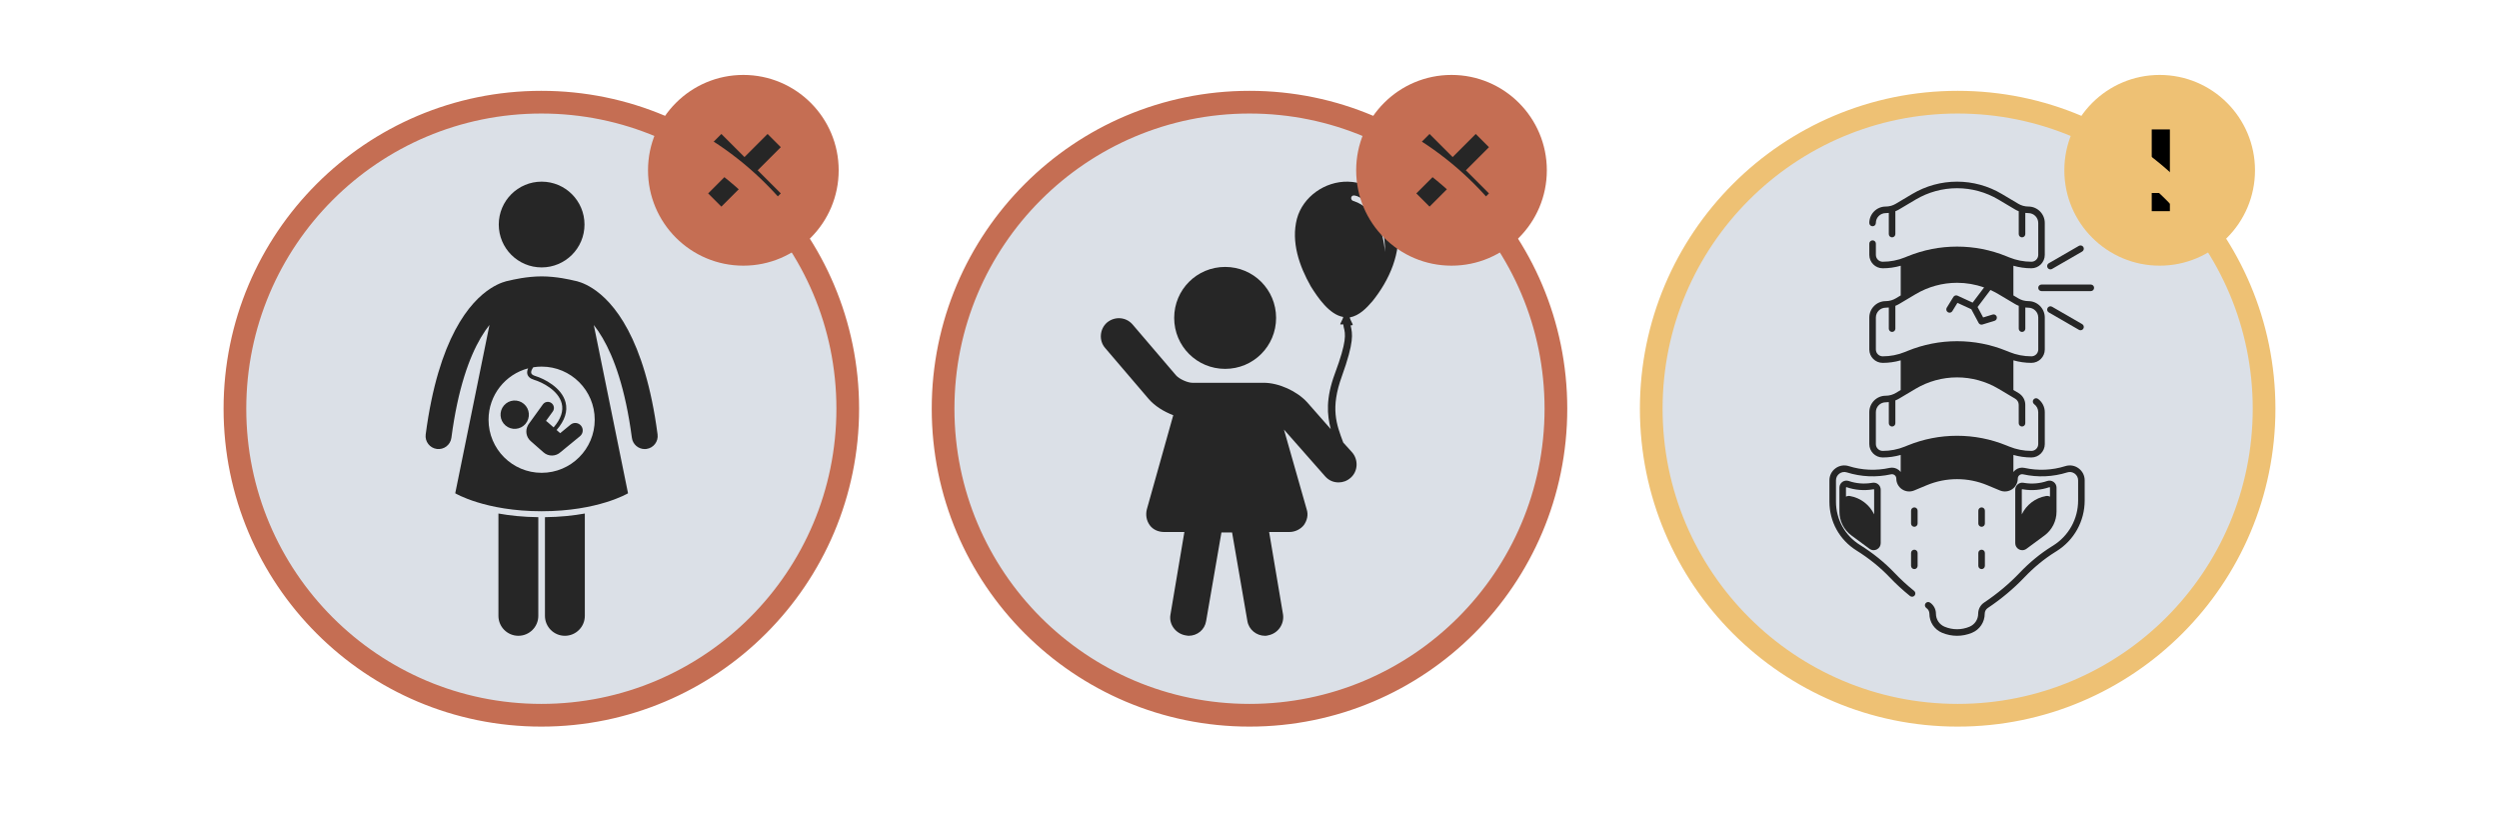
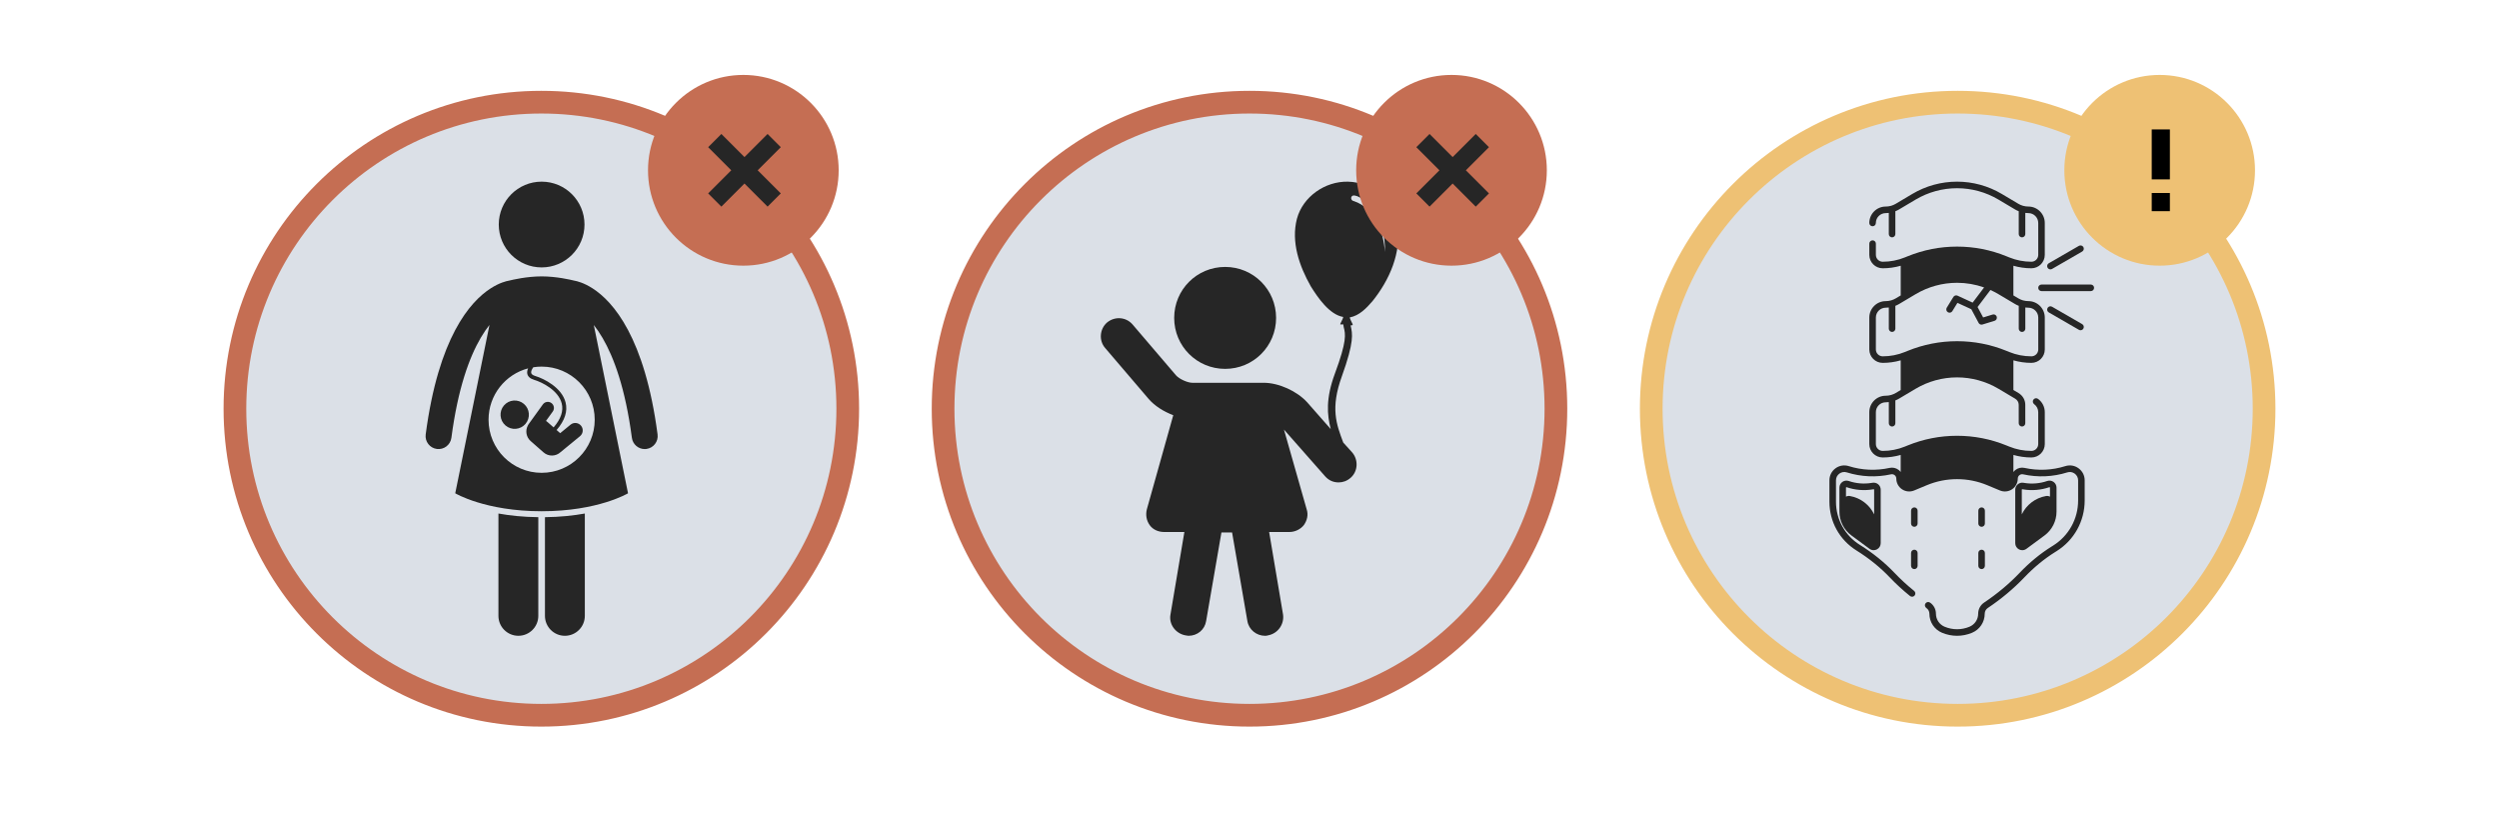
- <svg xmlns="http://www.w3.org/2000/svg" width="1101" height="360" viewBox="0 0 1101 360" fill="none">
-   <rect x="103.5" y="45" width="270" height="270" rx="135" fill="#DBE0E7" />
-   <path d="M219.597 271.216C219.597 276.067 223.529 280 228.381 280C233.23 280 237.164 276.067 237.164 271.216V227.771C230.436 227.689 224.572 227.049 219.597 226.156V271.216Z" fill="#262626" />
-   <path d="M240.093 271.216C240.093 276.068 244.024 280 248.877 280C253.724 280 257.66 276.068 257.66 271.216V226.157C252.685 227.05 246.821 227.69 240.093 227.772V271.216Z" fill="#262626" />
-   <path d="M289.71 191.315C284.089 148.689 270.21 132.84 261.011 126.955C257.252 124.551 254.273 123.806 252.959 123.583C251.453 123.206 245.091 121.717 238.63 121.717C232.17 121.717 225.807 123.206 224.3 123.583C222.986 123.806 220.007 124.551 216.248 126.956C207.048 132.842 193.17 148.69 187.55 191.315C187.138 194.441 189.338 197.309 192.464 197.722C195.586 198.133 198.458 195.933 198.871 192.807C201.755 170.939 206.817 157.272 211.814 148.749C213.111 146.537 214.404 144.672 215.653 143.1L200.566 217.246C200.566 217.246 213.754 225.151 238.629 225.151C263.505 225.151 276.693 217.246 276.693 217.246L261.613 143.131C262.863 144.711 264.158 146.59 265.459 148.813C270.449 157.348 275.514 171.006 278.389 192.806C278.769 195.68 281.221 197.77 284.043 197.77C284.291 197.77 284.543 197.753 284.796 197.72C287.922 197.309 290.122 194.44 289.71 191.315ZM238.629 208.23C225.713 208.23 215.242 197.76 215.242 184.843C215.242 173.986 222.642 164.859 232.672 162.225C232.33 163 232.157 163.788 232.296 164.536C232.535 165.822 233.553 166.743 235.321 167.274C238.877 168.34 245.992 171.882 247.473 177.653C248.323 180.967 247.12 184.518 243.908 188.226L241.178 185.828C240.981 185.655 240.773 185.504 240.56 185.364L243.535 181.242C244.404 180.038 244.132 178.359 242.929 177.49C241.727 176.622 240.046 176.893 239.178 178.096L232.792 186.945C232.658 187.13 232.561 187.329 232.48 187.533C231.369 189.752 231.836 192.524 233.789 194.239L239.47 199.229C241.649 201.145 244.901 201.06 246.977 199.119C246.986 199.111 246.999 199.106 247.008 199.097L255.537 192.099C256.939 190.949 257.144 188.88 255.993 187.477C254.843 186.074 252.774 185.871 251.371 187.021L246.804 190.769L245.227 189.383C248.845 185.21 250.177 181.123 249.175 177.215C247.499 170.683 239.711 166.754 235.826 165.589C234.74 165.263 234.134 164.8 234.024 164.213C233.898 163.539 234.309 162.651 234.959 161.744C236.155 161.555 237.381 161.455 238.63 161.455C251.547 161.455 262.017 171.925 262.017 184.842C262.017 197.759 251.545 208.23 238.629 208.23Z" fill="#262626" />
-   <path d="M238.629 117.77C249.059 117.77 257.515 109.315 257.515 98.885C257.515 88.455 249.059 80 238.629 80C228.199 80 219.744 88.455 219.744 98.885C219.744 109.315 228.199 117.77 238.629 117.77Z" fill="#262626" />
-   <path d="M231.52 186.677C233.757 184.052 233.442 180.111 230.818 177.875C228.193 175.639 224.253 175.954 222.016 178.579C219.78 181.204 220.094 185.144 222.719 187.38C225.343 189.617 229.284 189.302 231.52 186.677Z" fill="#262626" />
-   <circle cx="327.5" cy="75" r="42" fill="#C56E53" />
-   <path d="M344 64.82L338.18 59L328 69.18L317.82 59L312 64.82L322.18 75L312 85.18L317.82 91L328 80.82L338.18 91L344 85.18L333.82 75L344 64.82Z" fill="#262626" />
-   <rect x="103.5" y="45" width="270" height="270" rx="135" stroke="#C56E53" stroke-width="10" />
-   <rect x="415.5" y="45" width="270" height="270" rx="135" fill="#DBE0E7" />
-   <path d="M562.215 140.003C562.215 127.554 552.215 117.555 539.767 117.555C527.318 117.555 517.318 127.554 517.318 140.003C517.318 152.452 527.318 162.452 539.767 162.452C552.215 162.452 562.215 152.452 562.215 140.003ZM610.173 111.024C609.561 102.045 605.683 91.637 596.5 88.576C595.071 88.372 594.867 86.535 596.092 86.127C598.337 85.719 602.214 88.984 603.439 90.617C608.541 96.127 610.377 103.677 610.173 111.024ZM615.683 98.984C614.255 88.372 604.459 80.209 593.847 80.004C583.847 79.8 574.052 86.535 571.399 96.331C568.746 106.535 572.419 117.147 577.521 126.126C580.582 131.024 585.684 138.575 591.806 139.595C591.602 140.615 590.99 141.432 590.582 142.452C590.378 142.86 590.582 143.064 590.99 142.86C591.194 142.86 591.602 142.86 591.806 142.86C591.806 143.268 592.01 143.677 592.01 144.085C592.827 147.146 593.439 150.207 588.133 164.492C584.051 175.513 584.664 182.655 586.296 188.982L575.888 177.145C571.399 172.247 563.44 168.574 556.705 168.574H525.277C523.236 168.574 519.563 166.941 518.134 165.309L498.951 142.86C496.094 139.595 491.196 139.187 487.727 142.044C484.462 144.901 484.054 150.003 486.911 153.268L506.094 175.717C508.747 178.778 512.624 181.227 516.91 182.859L505.278 224.287C504.665 226.736 505.073 229.185 506.502 231.226C507.931 233.266 510.379 234.287 512.828 234.287H521.808L515.685 270.612C514.869 274.898 517.93 278.98 522.216 279.796C522.624 279.796 523.032 280 523.644 280C527.522 280 530.787 277.347 531.399 273.47L538.134 234.491H542.828L549.562 273.47C550.174 277.347 553.644 280 557.317 280C557.725 280 558.134 280 558.746 279.796C563.031 278.98 565.888 274.898 565.276 270.612L559.154 234.287H568.133C570.582 234.287 573.031 233.062 574.46 231.226C575.888 229.185 576.5 226.736 575.684 224.287L565.684 189.186L583.847 209.798C585.48 211.634 587.521 212.451 589.765 212.451C591.602 212.451 593.439 211.838 595.071 210.41C598.337 207.553 598.541 202.451 595.684 199.186L591.806 194.9C588.745 186.737 586.092 179.798 591.194 165.717C596.704 150.411 595.888 146.942 595.071 143.472C595.071 143.472 595.071 143.472 595.071 143.268H595.276C595.888 143.268 596.092 143.268 595.888 142.656C595.48 141.636 594.867 140.819 594.663 139.799C598.949 138.983 602.01 135.718 604.663 132.656C612.214 123.269 617.52 111.228 615.683 98.984Z" fill="#262626" />
-   <circle cx="639.5" cy="75" r="42" fill="#C56E53" />
-   <path d="M656 64.82L650.18 59L640 69.18L629.82 59L624 64.82L634.18 75L624 85.18L629.82 91L640 80.82L650.18 91L656 85.18L645.82 75L656 64.82Z" fill="#262626" />
-   <rect x="415.5" y="45" width="270" height="270" rx="135" stroke="#C56E53" stroke-width="10" />
-   <rect x="727.5" y="45" width="270" height="270" rx="135" fill="#DBE0E7" />
-   <path d="M915.778 206.245C914.073 204.994 911.943 204.643 909.928 205.279C904.115 207.112 897.898 207.38 891.95 206.064C890.517 205.746 889.043 206.092 887.9 207.009C887.578 207.269 887.297 207.566 887.058 207.888V200.354C889.63 201.089 892.284 201.469 894.988 201.469C898.241 201.469 900.887 198.823 900.887 195.57V181.513C900.887 179.209 899.773 177.021 897.907 175.659C897.263 175.189 896.359 175.333 895.888 175.977C895.417 176.621 895.562 177.525 896.206 177.996C897.329 178.813 897.997 180.126 897.997 181.513V195.57C897.997 197.229 896.648 198.579 894.988 198.579C891.615 198.579 888.325 197.935 885.2 196.664L883.99 196.172C877.047 193.349 869.727 191.916 862.231 191.916C854.734 191.916 847.414 193.349 840.471 196.172L839.261 196.664C836.136 197.935 832.846 198.579 829.473 198.579C827.814 198.579 826.464 197.229 826.464 195.57V181.513C826.464 179.114 828.412 177.166 830.811 177.166C831.265 177.166 831.719 177.133 832.165 177.079V186.397C832.165 187.193 832.813 187.842 833.61 187.842C834.406 187.842 835.054 187.193 835.054 186.397V176.344C835.616 176.122 836.165 175.857 836.689 175.548L843.98 171.213C849.499 167.935 855.811 166.201 862.231 166.201C868.65 166.201 874.962 167.935 880.481 171.213L887.759 175.535C887.768 175.539 887.792 175.556 887.801 175.56C888.804 176.155 889.402 177.162 889.402 178.26L889.407 186.393C889.407 187.189 890.055 187.837 890.851 187.837C891.648 187.837 892.296 187.189 892.296 186.393L892.292 178.26C892.292 176.13 891.161 174.19 889.25 173.063L887.058 171.758V158.692C889.63 159.427 892.284 159.807 894.988 159.807C898.241 159.807 900.887 157.161 900.887 153.908V139.851C900.887 135.859 897.642 132.614 893.65 132.614C892.899 132.614 892.156 132.515 891.434 132.321C891.326 132.276 891.215 132.243 891.095 132.222C890.451 132.024 889.832 131.751 889.246 131.405L887.054 130.1V117.034C889.625 117.769 892.28 118.149 894.984 118.149C898.237 118.149 900.883 115.503 900.883 112.25V98.197C900.883 94.205 897.638 90.96 893.646 90.96C892.895 90.96 892.152 90.861 891.429 90.667C891.322 90.622 891.211 90.589 891.091 90.568C890.447 90.37 889.828 90.098 889.241 89.751L881.947 85.416C875.99 81.874 869.17 80 862.231 80C855.291 80 848.471 81.874 842.502 85.42L835.211 89.755C834.629 90.102 834.006 90.37 833.362 90.572C833.242 90.593 833.131 90.626 833.023 90.671C832.305 90.861 831.558 90.965 830.806 90.965C826.815 90.965 823.57 94.209 823.57 98.201C823.57 98.998 824.218 99.646 825.015 99.646C825.811 99.646 826.459 98.998 826.459 98.201C826.459 95.803 828.408 93.854 830.806 93.854C831.261 93.854 831.715 93.821 832.161 93.768V103.085C832.161 103.882 832.809 104.53 833.605 104.53C834.402 104.53 835.05 103.882 835.05 103.085V93.033C835.612 92.81 836.161 92.546 836.685 92.236L843.976 87.901C849.499 84.624 855.811 82.89 862.231 82.89C868.65 82.89 874.962 84.624 880.481 87.901L887.776 92.236C888.3 92.546 888.845 92.81 889.411 93.033V103.085C889.411 103.882 890.059 104.53 890.856 104.53C891.652 104.53 892.3 103.882 892.3 103.085V93.768C892.75 93.821 893.2 93.854 893.655 93.854C896.053 93.854 898.002 95.803 898.002 98.201V112.258C898.002 113.917 896.652 115.267 894.992 115.267C891.619 115.267 888.329 114.623 885.204 113.352L883.995 112.861C877.051 110.037 869.732 108.604 862.235 108.604C854.738 108.604 847.418 110.037 840.475 112.861L839.265 113.352C836.144 114.623 832.85 115.267 829.477 115.267C827.818 115.267 826.468 113.917 826.468 112.258V107.292C826.468 106.495 825.82 105.847 825.023 105.847C824.226 105.847 823.578 106.495 823.578 107.292V112.254C823.578 115.507 826.224 118.153 829.477 118.153C832.177 118.153 834.836 117.773 837.408 117.038V130.104L835.215 131.409C834.633 131.756 834.01 132.024 833.366 132.226C833.246 132.247 833.135 132.28 833.027 132.325C832.309 132.515 831.562 132.618 830.811 132.618C826.819 132.618 823.574 135.863 823.574 139.855V153.912C823.574 157.165 826.22 159.811 829.473 159.811C832.173 159.811 834.832 159.431 837.403 158.696V171.762L835.211 173.067C834.629 173.413 834.006 173.686 833.362 173.884C833.246 173.905 833.131 173.938 833.023 173.983C832.305 174.173 831.558 174.276 830.806 174.276C826.815 174.276 823.57 177.521 823.57 181.513V195.57C823.57 198.823 826.216 201.469 829.469 201.469C832.169 201.469 834.827 201.089 837.399 200.354V207.888C837.16 207.566 836.879 207.269 836.557 207.009C835.414 206.092 833.94 205.75 832.507 206.064C826.559 207.38 820.341 207.108 814.529 205.279C812.514 204.643 810.38 204.998 808.679 206.245C806.974 207.496 806 209.424 806 211.538V220.95C806 229.747 810.454 237.781 817.918 242.437C823.446 245.888 828.371 249.864 832.561 254.261C835.323 257.159 838.332 259.924 841.507 262.484C842.126 262.983 843.038 262.889 843.538 262.265C844.037 261.646 843.942 260.734 843.319 260.234C840.244 257.753 837.329 255.074 834.654 252.267C830.299 247.697 825.184 243.564 819.45 239.989C812.836 235.861 808.89 228.744 808.89 220.95V211.538C808.89 210.357 809.435 209.275 810.388 208.578C811.342 207.88 812.535 207.682 813.662 208.037C819.958 210.018 826.691 210.316 833.135 208.887C833.705 208.763 834.295 208.9 834.749 209.263C835.203 209.63 835.467 210.175 835.467 210.761C835.467 212.665 836.413 214.436 837.998 215.488C839.583 216.541 841.577 216.735 843.336 216.004L848.88 213.692C853.132 211.917 857.623 211.017 862.231 211.017C866.838 211.017 871.329 211.917 875.581 213.692L881.121 216.004C882.88 216.739 884.874 216.545 886.459 215.488C888.044 214.431 888.99 212.665 888.99 210.761C888.99 210.175 889.25 209.63 889.708 209.267C890.166 208.904 890.752 208.763 891.326 208.891C897.77 210.32 904.504 210.022 910.799 208.041C911.926 207.686 913.119 207.884 914.073 208.582C915.026 209.279 915.571 210.361 915.571 211.542V220.38C915.571 228.533 911.443 235.981 904.524 240.299L903.913 240.679C898.91 243.8 894.162 247.701 889.807 252.271C885.216 257.088 879.949 261.493 874.157 265.365C872.514 266.464 871.536 268.301 871.536 270.278C871.536 272.8 870.029 275.054 867.7 276.016C864.175 277.478 860.29 277.478 856.765 276.016C854.436 275.05 852.93 272.8 852.93 270.278C852.93 268.301 851.947 266.464 850.308 265.365C849.644 264.924 848.748 265.101 848.306 265.762C847.864 266.422 848.042 267.322 848.702 267.764C849.54 268.325 850.044 269.262 850.044 270.274C850.044 273.969 852.248 277.271 855.663 278.683C857.78 279.562 860.01 280 862.235 280C864.46 280 866.689 279.562 868.807 278.683C872.221 277.271 874.425 273.969 874.425 270.274C874.425 269.262 874.925 268.325 875.767 267.764C881.736 263.772 887.165 259.231 891.9 254.261C896.09 249.864 900.648 246.12 905.445 243.123L906.056 242.743C913.825 237.892 918.465 229.532 918.465 220.372V211.533C918.461 209.424 917.483 207.492 915.778 206.245ZM826.464 153.912V139.855C826.464 137.457 828.412 135.508 830.811 135.508C831.265 135.508 831.719 135.475 832.165 135.421V144.739C832.165 145.536 832.813 146.184 833.61 146.184C834.406 146.184 835.054 145.536 835.054 144.739V134.687C835.616 134.464 836.165 134.199 836.689 133.89L843.98 129.555C849.499 126.277 855.811 124.544 862.231 124.544C866.305 124.544 870.334 125.245 874.149 126.591L869.1 133.275L862.445 130.216C861.781 129.91 860.996 130.15 860.612 130.773L857.702 135.5C857.285 136.181 857.495 137.069 858.177 137.49C858.412 137.634 858.676 137.704 858.932 137.704C859.419 137.704 859.89 137.461 860.162 137.015L862.4 133.378L868.51 136.185L871.734 142.212C871.99 142.691 872.485 142.976 873.009 142.976C873.15 142.976 873.294 142.955 873.435 142.914L878.76 141.283C879.524 141.048 879.953 140.243 879.718 139.479C879.482 138.716 878.677 138.286 877.914 138.522L873.728 139.806L871.271 135.215L876.935 127.714C878.149 128.263 879.338 128.874 880.49 129.559L887.784 133.894C888.309 134.204 888.853 134.468 889.419 134.691V144.743C889.419 145.54 890.067 146.188 890.864 146.188C891.661 146.188 892.309 145.54 892.309 144.743V135.426C892.759 135.479 893.209 135.512 893.663 135.512C896.061 135.512 898.01 137.461 898.01 139.859V153.916C898.01 155.575 896.66 156.925 895 156.925C891.628 156.925 888.337 156.281 885.212 155.01L884.003 154.519C877.059 151.695 869.74 150.262 862.243 150.262C854.746 150.262 847.427 151.695 840.483 154.519L839.273 155.01C836.148 156.281 832.858 156.925 829.485 156.925C827.814 156.921 826.464 155.571 826.464 153.912Z" fill="#262626" />
-   <path d="M921.162 125.315H899.443C898.646 125.315 897.998 125.964 897.998 126.76C897.998 127.557 898.646 128.205 899.443 128.205H921.162C921.958 128.205 922.606 127.557 922.606 126.76C922.606 125.964 921.958 125.315 921.162 125.315Z" fill="#262626" />
-   <path d="M903.369 118.632C903.612 118.632 903.864 118.57 904.091 118.438L917.355 110.78C918.045 110.38 918.284 109.496 917.884 108.807C917.483 108.117 916.6 107.878 915.91 108.278L902.646 115.936C901.957 116.337 901.718 117.22 902.118 117.909C902.382 118.372 902.869 118.632 903.369 118.632Z" fill="#262626" />
-   <path d="M917.355 142.745L904.091 135.087C903.402 134.691 902.518 134.926 902.118 135.615C901.718 136.305 901.957 137.188 902.646 137.589L915.91 145.247C916.137 145.379 916.385 145.441 916.633 145.441C917.132 145.441 917.62 145.181 917.884 144.718C918.28 144.029 918.045 143.145 917.355 142.745Z" fill="#262626" />
-   <path d="M824.999 212.607L824.544 212.681C821.192 213.226 817.72 212.933 814.505 211.827C813.559 211.5 812.511 211.653 811.702 212.235C810.888 212.813 810.405 213.759 810.405 214.753V225.351C810.405 229.462 812.379 233.372 815.685 235.812L823.657 241.694C824.202 242.099 824.846 242.301 825.494 242.301C825.969 242.301 826.448 242.19 826.893 241.967C827.942 241.438 828.594 240.377 828.594 239.201V215.653C828.594 214.745 828.198 213.882 827.504 213.296C826.811 212.71 825.898 212.462 824.999 212.607ZM825.704 226.523C823.711 222.382 819.818 219.282 815.037 218.448C814.41 218.337 813.807 218.452 813.291 218.725V214.758C813.291 214.687 813.32 214.63 813.378 214.588C813.415 214.564 813.452 214.547 813.493 214.547C813.518 214.547 813.539 214.551 813.563 214.559C817.225 215.819 821.184 216.153 825.007 215.534L825.461 215.459C825.523 215.447 825.581 215.463 825.626 215.505C825.676 215.546 825.7 215.6 825.7 215.662V226.523H825.704Z" fill="#262626" />
-   <path d="M890.967 242.305C891.615 242.305 892.259 242.099 892.804 241.698L900.776 235.816C904.083 233.376 906.056 229.462 906.056 225.355V214.758C906.056 213.759 905.573 212.817 904.76 212.239C903.946 211.657 902.898 211.509 901.957 211.831C898.745 212.937 895.273 213.23 891.917 212.685L891.463 212.611C890.563 212.466 889.654 212.718 888.961 213.309C888.267 213.899 887.871 214.758 887.871 215.666V239.213C887.871 240.39 888.523 241.447 889.572 241.979C890.014 242.198 890.493 242.305 890.967 242.305ZM890.757 215.662C890.757 215.6 890.781 215.546 890.831 215.505C890.868 215.472 890.914 215.455 890.963 215.455C890.976 215.455 890.988 215.455 891 215.459L891.454 215.534C895.277 216.157 899.232 215.819 902.898 214.559C902.964 214.539 903.026 214.547 903.084 214.588C903.141 214.63 903.17 214.687 903.17 214.758V218.725C902.658 218.452 902.052 218.341 901.424 218.448C896.648 219.286 892.751 222.382 890.757 226.523V215.662Z" fill="#262626" />
-   <path d="M873.05 232.001C873.847 232.001 874.495 231.353 874.495 230.556V224.901C874.495 224.104 873.847 223.456 873.05 223.456C872.254 223.456 871.605 224.104 871.605 224.901V230.556C871.605 231.353 872.254 232.001 873.05 232.001Z" fill="#262626" />
-   <path d="M871.605 249.187C871.605 249.984 872.254 250.632 873.05 250.632C873.847 250.632 874.495 249.984 874.495 249.187V243.531C874.495 242.735 873.847 242.086 873.05 242.086C872.254 242.086 871.605 242.735 871.605 243.531V249.187Z" fill="#262626" />
-   <path d="M843.411 232.001C844.207 232.001 844.856 231.353 844.856 230.556V224.901C844.856 224.104 844.207 223.456 843.411 223.456C842.614 223.456 841.966 224.104 841.966 224.901V230.556C841.966 231.353 842.614 232.001 843.411 232.001Z" fill="#262626" />
-   <path d="M844.856 249.187V243.531C844.856 242.735 844.207 242.086 843.411 242.086C842.614 242.086 841.966 242.735 841.966 243.531V249.187C841.966 249.984 842.614 250.632 843.411 250.632C844.207 250.632 844.856 249.988 844.856 249.187Z" fill="#262626" />
-   <circle cx="951.5" cy="75" r="42" fill="#EEC174" />
-   <path d="M948 57H956V79H948V57ZM948 93V85H956V93H948Z" fill="black" />
-   <rect x="727.5" y="45" width="270" height="270" rx="135" stroke="#EEC174" stroke-width="10" />
+ <svg xmlns="http://www.w3.org/2000/svg" width="1101" height="360" viewBox="0 0 1101 360" fill="none" version="1.1" id="svg58">
+   <defs id="defs62" />
+   <rect x="103.5" y="45" width="270" height="270" rx="135" fill="#DBE0E7" id="rect2" />
+   <path d="M219.597 271.216C219.597 276.067 223.529 280 228.381 280C233.23 280 237.164 276.067 237.164 271.216V227.771C230.436 227.689 224.572 227.049 219.597 226.156V271.216Z" fill="#262626" id="path4" />
+   <path d="M240.093 271.216C240.093 276.068 244.024 280 248.877 280C253.724 280 257.66 276.068 257.66 271.216V226.157C252.685 227.05 246.821 227.69 240.093 227.772V271.216Z" fill="#262626" id="path6" />
+   <path d="M289.71 191.315C284.089 148.689 270.21 132.84 261.011 126.955C257.252 124.551 254.273 123.806 252.959 123.583C251.453 123.206 245.091 121.717 238.63 121.717C232.17 121.717 225.807 123.206 224.3 123.583C222.986 123.806 220.007 124.551 216.248 126.956C207.048 132.842 193.17 148.69 187.55 191.315C187.138 194.441 189.338 197.309 192.464 197.722C195.586 198.133 198.458 195.933 198.871 192.807C201.755 170.939 206.817 157.272 211.814 148.749C213.111 146.537 214.404 144.672 215.653 143.1L200.566 217.246C200.566 217.246 213.754 225.151 238.629 225.151C263.505 225.151 276.693 217.246 276.693 217.246L261.613 143.131C262.863 144.711 264.158 146.59 265.459 148.813C270.449 157.348 275.514 171.006 278.389 192.806C278.769 195.68 281.221 197.77 284.043 197.77C284.291 197.77 284.543 197.753 284.796 197.72C287.922 197.309 290.122 194.44 289.71 191.315ZM238.629 208.23C225.713 208.23 215.242 197.76 215.242 184.843C215.242 173.986 222.642 164.859 232.672 162.225C232.33 163 232.157 163.788 232.296 164.536C232.535 165.822 233.553 166.743 235.321 167.274C238.877 168.34 245.992 171.882 247.473 177.653C248.323 180.967 247.12 184.518 243.908 188.226L241.178 185.828C240.981 185.655 240.773 185.504 240.56 185.364L243.535 181.242C244.404 180.038 244.132 178.359 242.929 177.49C241.727 176.622 240.046 176.893 239.178 178.096L232.792 186.945C232.658 187.13 232.561 187.329 232.48 187.533C231.369 189.752 231.836 192.524 233.789 194.239L239.47 199.229C241.649 201.145 244.901 201.06 246.977 199.119C246.986 199.111 246.999 199.106 247.008 199.097L255.537 192.099C256.939 190.949 257.144 188.88 255.993 187.477C254.843 186.074 252.774 185.871 251.371 187.021L246.804 190.769L245.227 189.383C248.845 185.21 250.177 181.123 249.175 177.215C247.499 170.683 239.711 166.754 235.826 165.589C234.74 165.263 234.134 164.8 234.024 164.213C233.898 163.539 234.309 162.651 234.959 161.744C236.155 161.555 237.381 161.455 238.63 161.455C251.547 161.455 262.017 171.925 262.017 184.842C262.017 197.759 251.545 208.23 238.629 208.23Z" fill="#262626" id="path8" />
+   <path d="M238.629 117.77C249.059 117.77 257.515 109.315 257.515 98.885C257.515 88.455 249.059 80 238.629 80C228.199 80 219.744 88.455 219.744 98.885C219.744 109.315 228.199 117.77 238.629 117.77Z" fill="#262626" id="path10" />
+   <path d="M231.52 186.677C233.757 184.052 233.442 180.111 230.818 177.875C228.193 175.639 224.253 175.954 222.016 178.579C219.78 181.204 220.094 185.144 222.719 187.38C225.343 189.617 229.284 189.302 231.52 186.677Z" fill="#262626" id="path12" />
+   <rect x="103.5" y="45" width="270" height="270" rx="135" stroke="#C56E53" stroke-width="10" id="rect18" />
+   <rect x="415.5" y="45" width="270" height="270" rx="135" fill="#DBE0E7" id="rect20" />
+   <path d="M562.215 140.003C562.215 127.554 552.215 117.555 539.767 117.555C527.318 117.555 517.318 127.554 517.318 140.003C517.318 152.452 527.318 162.452 539.767 162.452C552.215 162.452 562.215 152.452 562.215 140.003ZM610.173 111.024C609.561 102.045 605.683 91.637 596.5 88.576C595.071 88.372 594.867 86.535 596.092 86.127C598.337 85.719 602.214 88.984 603.439 90.617C608.541 96.127 610.377 103.677 610.173 111.024ZM615.683 98.984C614.255 88.372 604.459 80.209 593.847 80.004C583.847 79.8 574.052 86.535 571.399 96.331C568.746 106.535 572.419 117.147 577.521 126.126C580.582 131.024 585.684 138.575 591.806 139.595C591.602 140.615 590.99 141.432 590.582 142.452C590.378 142.86 590.582 143.064 590.99 142.86C591.194 142.86 591.602 142.86 591.806 142.86C591.806 143.268 592.01 143.677 592.01 144.085C592.827 147.146 593.439 150.207 588.133 164.492C584.051 175.513 584.664 182.655 586.296 188.982L575.888 177.145C571.399 172.247 563.44 168.574 556.705 168.574H525.277C523.236 168.574 519.563 166.941 518.134 165.309L498.951 142.86C496.094 139.595 491.196 139.187 487.727 142.044C484.462 144.901 484.054 150.003 486.911 153.268L506.094 175.717C508.747 178.778 512.624 181.227 516.91 182.859L505.278 224.287C504.665 226.736 505.073 229.185 506.502 231.226C507.931 233.266 510.379 234.287 512.828 234.287H521.808L515.685 270.612C514.869 274.898 517.93 278.98 522.216 279.796C522.624 279.796 523.032 280 523.644 280C527.522 280 530.787 277.347 531.399 273.47L538.134 234.491H542.828L549.562 273.47C550.174 277.347 553.644 280 557.317 280C557.725 280 558.134 280 558.746 279.796C563.031 278.98 565.888 274.898 565.276 270.612L559.154 234.287H568.133C570.582 234.287 573.031 233.062 574.46 231.226C575.888 229.185 576.5 226.736 575.684 224.287L565.684 189.186L583.847 209.798C585.48 211.634 587.521 212.451 589.765 212.451C591.602 212.451 593.439 211.838 595.071 210.41C598.337 207.553 598.541 202.451 595.684 199.186L591.806 194.9C588.745 186.737 586.092 179.798 591.194 165.717C596.704 150.411 595.888 146.942 595.071 143.472C595.071 143.472 595.071 143.472 595.071 143.268H595.276C595.888 143.268 596.092 143.268 595.888 142.656C595.48 141.636 594.867 140.819 594.663 139.799C598.949 138.983 602.01 135.718 604.663 132.656C612.214 123.269 617.52 111.228 615.683 98.984Z" fill="#262626" id="path22" />
+   <rect x="415.5" y="45" width="270" height="270" rx="135" stroke="#C56E53" stroke-width="10" id="rect28" />
+   <rect x="727.5" y="45" width="270" height="270" rx="135" fill="#DBE0E7" id="rect30" />
+   <path d="M915.778 206.245C914.073 204.994 911.943 204.643 909.928 205.279C904.115 207.112 897.898 207.38 891.95 206.064C890.517 205.746 889.043 206.092 887.9 207.009C887.578 207.269 887.297 207.566 887.058 207.888V200.354C889.63 201.089 892.284 201.469 894.988 201.469C898.241 201.469 900.887 198.823 900.887 195.57V181.513C900.887 179.209 899.773 177.021 897.907 175.659C897.263 175.189 896.359 175.333 895.888 175.977C895.417 176.621 895.562 177.525 896.206 177.996C897.329 178.813 897.997 180.126 897.997 181.513V195.57C897.997 197.229 896.648 198.579 894.988 198.579C891.615 198.579 888.325 197.935 885.2 196.664L883.99 196.172C877.047 193.349 869.727 191.916 862.231 191.916C854.734 191.916 847.414 193.349 840.471 196.172L839.261 196.664C836.136 197.935 832.846 198.579 829.473 198.579C827.814 198.579 826.464 197.229 826.464 195.57V181.513C826.464 179.114 828.412 177.166 830.811 177.166C831.265 177.166 831.719 177.133 832.165 177.079V186.397C832.165 187.193 832.813 187.842 833.61 187.842C834.406 187.842 835.054 187.193 835.054 186.397V176.344C835.616 176.122 836.165 175.857 836.689 175.548L843.98 171.213C849.499 167.935 855.811 166.201 862.231 166.201C868.65 166.201 874.962 167.935 880.481 171.213L887.759 175.535C887.768 175.539 887.792 175.556 887.801 175.56C888.804 176.155 889.402 177.162 889.402 178.26L889.407 186.393C889.407 187.189 890.055 187.837 890.851 187.837C891.648 187.837 892.296 187.189 892.296 186.393L892.292 178.26C892.292 176.13 891.161 174.19 889.25 173.063L887.058 171.758V158.692C889.63 159.427 892.284 159.807 894.988 159.807C898.241 159.807 900.887 157.161 900.887 153.908V139.851C900.887 135.859 897.642 132.614 893.65 132.614C892.899 132.614 892.156 132.515 891.434 132.321C891.326 132.276 891.215 132.243 891.095 132.222C890.451 132.024 889.832 131.751 889.246 131.405L887.054 130.1V117.034C889.625 117.769 892.28 118.149 894.984 118.149C898.237 118.149 900.883 115.503 900.883 112.25V98.197C900.883 94.205 897.638 90.96 893.646 90.96C892.895 90.96 892.152 90.861 891.429 90.667C891.322 90.622 891.211 90.589 891.091 90.568C890.447 90.37 889.828 90.098 889.241 89.751L881.947 85.416C875.99 81.874 869.17 80 862.231 80C855.291 80 848.471 81.874 842.502 85.42L835.211 89.755C834.629 90.102 834.006 90.37 833.362 90.572C833.242 90.593 833.131 90.626 833.023 90.671C832.305 90.861 831.558 90.965 830.806 90.965C826.815 90.965 823.57 94.209 823.57 98.201C823.57 98.998 824.218 99.646 825.015 99.646C825.811 99.646 826.459 98.998 826.459 98.201C826.459 95.803 828.408 93.854 830.806 93.854C831.261 93.854 831.715 93.821 832.161 93.768V103.085C832.161 103.882 832.809 104.53 833.605 104.53C834.402 104.53 835.05 103.882 835.05 103.085V93.033C835.612 92.81 836.161 92.546 836.685 92.236L843.976 87.901C849.499 84.624 855.811 82.89 862.231 82.89C868.65 82.89 874.962 84.624 880.481 87.901L887.776 92.236C888.3 92.546 888.845 92.81 889.411 93.033V103.085C889.411 103.882 890.059 104.53 890.856 104.53C891.652 104.53 892.3 103.882 892.3 103.085V93.768C892.75 93.821 893.2 93.854 893.655 93.854C896.053 93.854 898.002 95.803 898.002 98.201V112.258C898.002 113.917 896.652 115.267 894.992 115.267C891.619 115.267 888.329 114.623 885.204 113.352L883.995 112.861C877.051 110.037 869.732 108.604 862.235 108.604C854.738 108.604 847.418 110.037 840.475 112.861L839.265 113.352C836.144 114.623 832.85 115.267 829.477 115.267C827.818 115.267 826.468 113.917 826.468 112.258V107.292C826.468 106.495 825.82 105.847 825.023 105.847C824.226 105.847 823.578 106.495 823.578 107.292V112.254C823.578 115.507 826.224 118.153 829.477 118.153C832.177 118.153 834.836 117.773 837.408 117.038V130.104L835.215 131.409C834.633 131.756 834.01 132.024 833.366 132.226C833.246 132.247 833.135 132.28 833.027 132.325C832.309 132.515 831.562 132.618 830.811 132.618C826.819 132.618 823.574 135.863 823.574 139.855V153.912C823.574 157.165 826.22 159.811 829.473 159.811C832.173 159.811 834.832 159.431 837.403 158.696V171.762L835.211 173.067C834.629 173.413 834.006 173.686 833.362 173.884C833.246 173.905 833.131 173.938 833.023 173.983C832.305 174.173 831.558 174.276 830.806 174.276C826.815 174.276 823.57 177.521 823.57 181.513V195.57C823.57 198.823 826.216 201.469 829.469 201.469C832.169 201.469 834.827 201.089 837.399 200.354V207.888C837.16 207.566 836.879 207.269 836.557 207.009C835.414 206.092 833.94 205.75 832.507 206.064C826.559 207.38 820.341 207.108 814.529 205.279C812.514 204.643 810.38 204.998 808.679 206.245C806.974 207.496 806 209.424 806 211.538V220.95C806 229.747 810.454 237.781 817.918 242.437C823.446 245.888 828.371 249.864 832.561 254.261C835.323 257.159 838.332 259.924 841.507 262.484C842.126 262.983 843.038 262.889 843.538 262.265C844.037 261.646 843.942 260.734 843.319 260.234C840.244 257.753 837.329 255.074 834.654 252.267C830.299 247.697 825.184 243.564 819.45 239.989C812.836 235.861 808.89 228.744 808.89 220.95V211.538C808.89 210.357 809.435 209.275 810.388 208.578C811.342 207.88 812.535 207.682 813.662 208.037C819.958 210.018 826.691 210.316 833.135 208.887C833.705 208.763 834.295 208.9 834.749 209.263C835.203 209.63 835.467 210.175 835.467 210.761C835.467 212.665 836.413 214.436 837.998 215.488C839.583 216.541 841.577 216.735 843.336 216.004L848.88 213.692C853.132 211.917 857.623 211.017 862.231 211.017C866.838 211.017 871.329 211.917 875.581 213.692L881.121 216.004C882.88 216.739 884.874 216.545 886.459 215.488C888.044 214.431 888.99 212.665 888.99 210.761C888.99 210.175 889.25 209.63 889.708 209.267C890.166 208.904 890.752 208.763 891.326 208.891C897.77 210.32 904.504 210.022 910.799 208.041C911.926 207.686 913.119 207.884 914.073 208.582C915.026 209.279 915.571 210.361 915.571 211.542V220.38C915.571 228.533 911.443 235.981 904.524 240.299L903.913 240.679C898.91 243.8 894.162 247.701 889.807 252.271C885.216 257.088 879.949 261.493 874.157 265.365C872.514 266.464 871.536 268.301 871.536 270.278C871.536 272.8 870.029 275.054 867.7 276.016C864.175 277.478 860.29 277.478 856.765 276.016C854.436 275.05 852.93 272.8 852.93 270.278C852.93 268.301 851.947 266.464 850.308 265.365C849.644 264.924 848.748 265.101 848.306 265.762C847.864 266.422 848.042 267.322 848.702 267.764C849.54 268.325 850.044 269.262 850.044 270.274C850.044 273.969 852.248 277.271 855.663 278.683C857.78 279.562 860.01 280 862.235 280C864.46 280 866.689 279.562 868.807 278.683C872.221 277.271 874.425 273.969 874.425 270.274C874.425 269.262 874.925 268.325 875.767 267.764C881.736 263.772 887.165 259.231 891.9 254.261C896.09 249.864 900.648 246.12 905.445 243.123L906.056 242.743C913.825 237.892 918.465 229.532 918.465 220.372V211.533C918.461 209.424 917.483 207.492 915.778 206.245ZM826.464 153.912V139.855C826.464 137.457 828.412 135.508 830.811 135.508C831.265 135.508 831.719 135.475 832.165 135.421V144.739C832.165 145.536 832.813 146.184 833.61 146.184C834.406 146.184 835.054 145.536 835.054 144.739V134.687C835.616 134.464 836.165 134.199 836.689 133.89L843.98 129.555C849.499 126.277 855.811 124.544 862.231 124.544C866.305 124.544 870.334 125.245 874.149 126.591L869.1 133.275L862.445 130.216C861.781 129.91 860.996 130.15 860.612 130.773L857.702 135.5C857.285 136.181 857.495 137.069 858.177 137.49C858.412 137.634 858.676 137.704 858.932 137.704C859.419 137.704 859.89 137.461 860.162 137.015L862.4 133.378L868.51 136.185L871.734 142.212C871.99 142.691 872.485 142.976 873.009 142.976C873.15 142.976 873.294 142.955 873.435 142.914L878.76 141.283C879.524 141.048 879.953 140.243 879.718 139.479C879.482 138.716 878.677 138.286 877.914 138.522L873.728 139.806L871.271 135.215L876.935 127.714C878.149 128.263 879.338 128.874 880.49 129.559L887.784 133.894C888.309 134.204 888.853 134.468 889.419 134.691V144.743C889.419 145.54 890.067 146.188 890.864 146.188C891.661 146.188 892.309 145.54 892.309 144.743V135.426C892.759 135.479 893.209 135.512 893.663 135.512C896.061 135.512 898.01 137.461 898.01 139.859V153.916C898.01 155.575 896.66 156.925 895 156.925C891.628 156.925 888.337 156.281 885.212 155.01L884.003 154.519C877.059 151.695 869.74 150.262 862.243 150.262C854.746 150.262 847.427 151.695 840.483 154.519L839.273 155.01C836.148 156.281 832.858 156.925 829.485 156.925C827.814 156.921 826.464 155.571 826.464 153.912Z" fill="#262626" id="path32" />
+   <path d="M921.162 125.315H899.443C898.646 125.315 897.998 125.964 897.998 126.76C897.998 127.557 898.646 128.205 899.443 128.205H921.162C921.958 128.205 922.606 127.557 922.606 126.76C922.606 125.964 921.958 125.315 921.162 125.315Z" fill="#262626" id="path34" />
+   <path d="M903.369 118.632C903.612 118.632 903.864 118.57 904.091 118.438L917.355 110.78C918.045 110.38 918.284 109.496 917.884 108.807C917.483 108.117 916.6 107.878 915.91 108.278L902.646 115.936C901.957 116.337 901.718 117.22 902.118 117.909C902.382 118.372 902.869 118.632 903.369 118.632Z" fill="#262626" id="path36" />
+   <path d="M917.355 142.745L904.091 135.087C903.402 134.691 902.518 134.926 902.118 135.615C901.718 136.305 901.957 137.188 902.646 137.589L915.91 145.247C916.137 145.379 916.385 145.441 916.633 145.441C917.132 145.441 917.62 145.181 917.884 144.718C918.28 144.029 918.045 143.145 917.355 142.745Z" fill="#262626" id="path38" />
+   <path d="M824.999 212.607L824.544 212.681C821.192 213.226 817.72 212.933 814.505 211.827C813.559 211.5 812.511 211.653 811.702 212.235C810.888 212.813 810.405 213.759 810.405 214.753V225.351C810.405 229.462 812.379 233.372 815.685 235.812L823.657 241.694C824.202 242.099 824.846 242.301 825.494 242.301C825.969 242.301 826.448 242.19 826.893 241.967C827.942 241.438 828.594 240.377 828.594 239.201V215.653C828.594 214.745 828.198 213.882 827.504 213.296C826.811 212.71 825.898 212.462 824.999 212.607ZM825.704 226.523C823.711 222.382 819.818 219.282 815.037 218.448C814.41 218.337 813.807 218.452 813.291 218.725V214.758C813.291 214.687 813.32 214.63 813.378 214.588C813.415 214.564 813.452 214.547 813.493 214.547C813.518 214.547 813.539 214.551 813.563 214.559C817.225 215.819 821.184 216.153 825.007 215.534L825.461 215.459C825.523 215.447 825.581 215.463 825.626 215.505C825.676 215.546 825.7 215.6 825.7 215.662V226.523H825.704Z" fill="#262626" id="path40" />
+   <path d="M890.967 242.305C891.615 242.305 892.259 242.099 892.804 241.698L900.776 235.816C904.083 233.376 906.056 229.462 906.056 225.355V214.758C906.056 213.759 905.573 212.817 904.76 212.239C903.946 211.657 902.898 211.509 901.957 211.831C898.745 212.937 895.273 213.23 891.917 212.685L891.463 212.611C890.563 212.466 889.654 212.718 888.961 213.309C888.267 213.899 887.871 214.758 887.871 215.666V239.213C887.871 240.39 888.523 241.447 889.572 241.979C890.014 242.198 890.493 242.305 890.967 242.305ZM890.757 215.662C890.757 215.6 890.781 215.546 890.831 215.505C890.868 215.472 890.914 215.455 890.963 215.455C890.976 215.455 890.988 215.455 891 215.459L891.454 215.534C895.277 216.157 899.232 215.819 902.898 214.559C902.964 214.539 903.026 214.547 903.084 214.588C903.141 214.63 903.17 214.687 903.17 214.758V218.725C902.658 218.452 902.052 218.341 901.424 218.448C896.648 219.286 892.751 222.382 890.757 226.523V215.662Z" fill="#262626" id="path42" />
+   <path d="M873.05 232.001C873.847 232.001 874.495 231.353 874.495 230.556V224.901C874.495 224.104 873.847 223.456 873.05 223.456C872.254 223.456 871.605 224.104 871.605 224.901V230.556C871.605 231.353 872.254 232.001 873.05 232.001Z" fill="#262626" id="path44" />
+   <path d="M871.605 249.187C871.605 249.984 872.254 250.632 873.05 250.632C873.847 250.632 874.495 249.984 874.495 249.187V243.531C874.495 242.735 873.847 242.086 873.05 242.086C872.254 242.086 871.605 242.735 871.605 243.531V249.187Z" fill="#262626" id="path46" />
+   <path d="M843.411 232.001C844.207 232.001 844.856 231.353 844.856 230.556V224.901C844.856 224.104 844.207 223.456 843.411 223.456C842.614 223.456 841.966 224.104 841.966 224.901V230.556C841.966 231.353 842.614 232.001 843.411 232.001Z" fill="#262626" id="path48" />
+   <path d="M844.856 249.187V243.531C844.856 242.735 844.207 242.086 843.411 242.086C842.614 242.086 841.966 242.735 841.966 243.531V249.187C841.966 249.984 842.614 250.632 843.411 250.632C844.207 250.632 844.856 249.988 844.856 249.187Z" fill="#262626" id="path50" />
+   <rect x="727.5" y="45" width="270" height="270" rx="135" stroke="#EEC174" stroke-width="10" id="rect56" />
+   <circle cx="951.5" cy="75" r="42" fill="#EEC174" id="circle52" />
+   <path d="M948 57H956V79H948V57ZM948 93V85H956V93H948Z" fill="black" id="path54" />
+   <circle cx="639.5" cy="75" r="42" fill="#C56E53" id="circle24" />
+   <path d="M656 64.82L650.18 59L640 69.18L629.82 59L624 64.82L634.18 75L624 85.18L629.82 91L640 80.82L650.18 91L656 85.18L645.82 75L656 64.82Z" fill="#262626" id="path26" />
+   <circle cx="327.5" cy="75" r="42" fill="#C56E53" id="circle14" />
+   <path d="M344 64.82L338.18 59L328 69.18L317.82 59L312 64.82L322.18 75L312 85.18L317.82 91L328 80.82L338.18 91L344 85.18L333.82 75L344 64.82Z" fill="#262626" id="path16" />
</svg>
